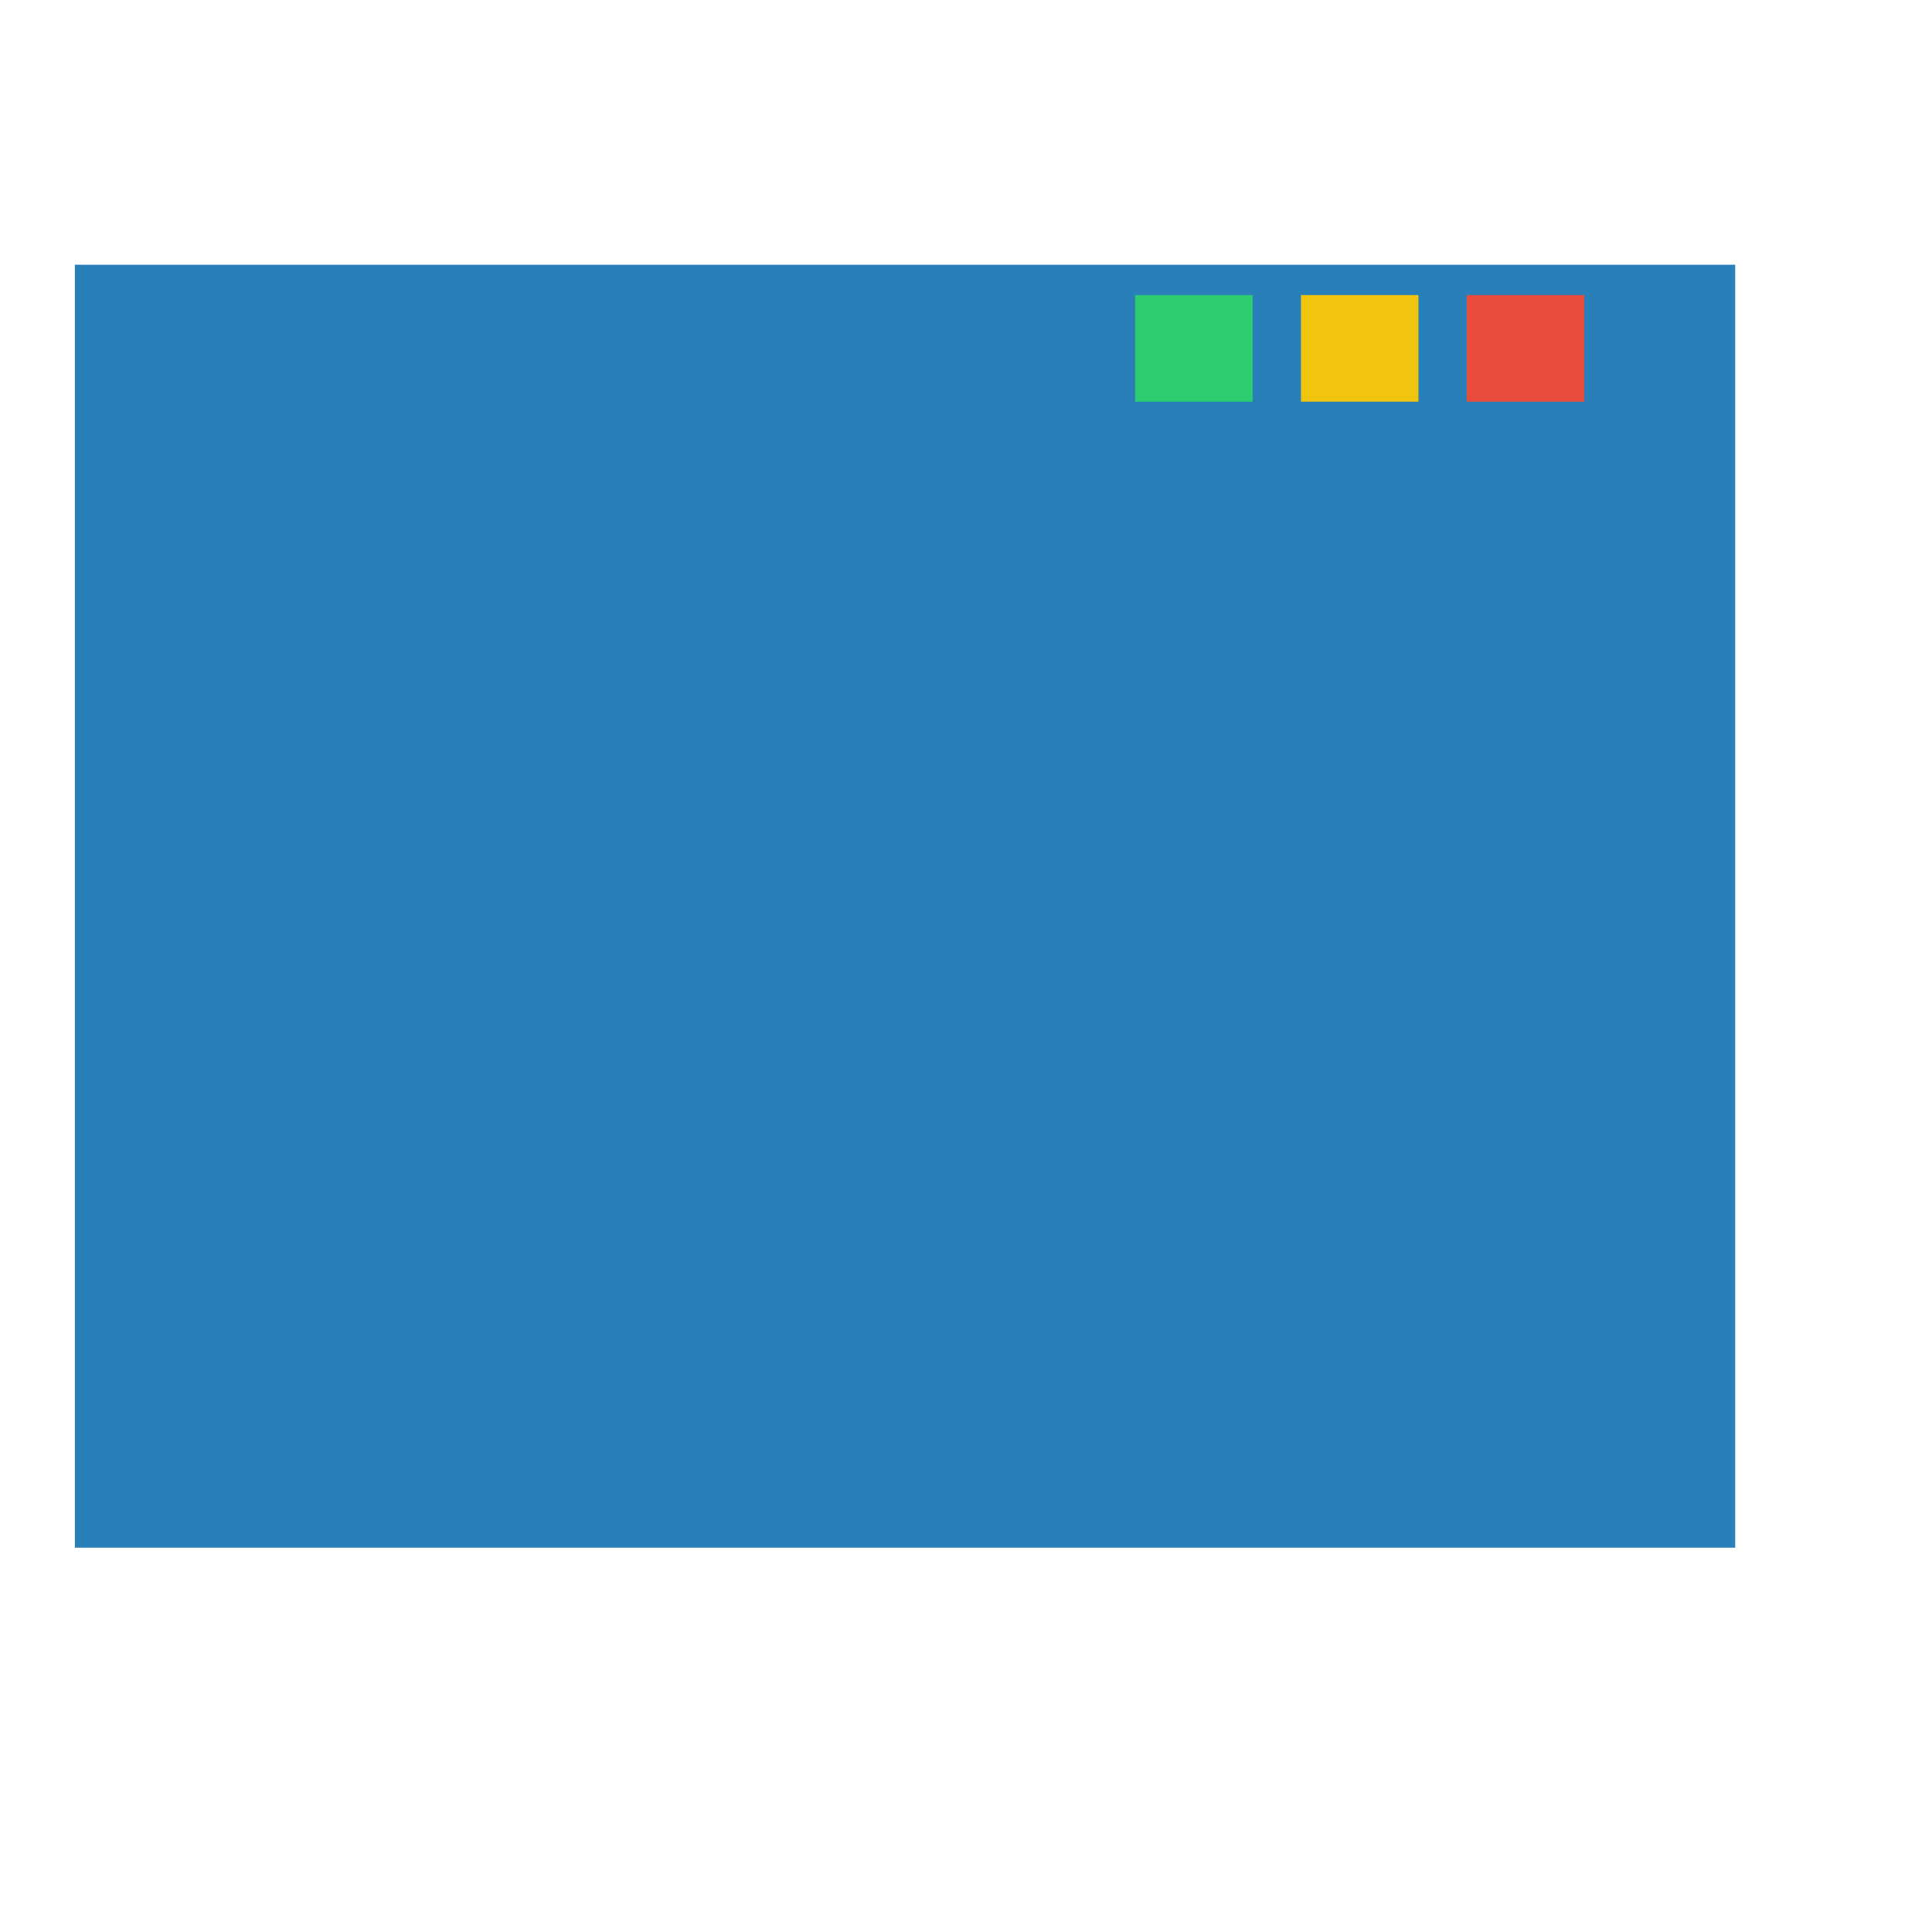
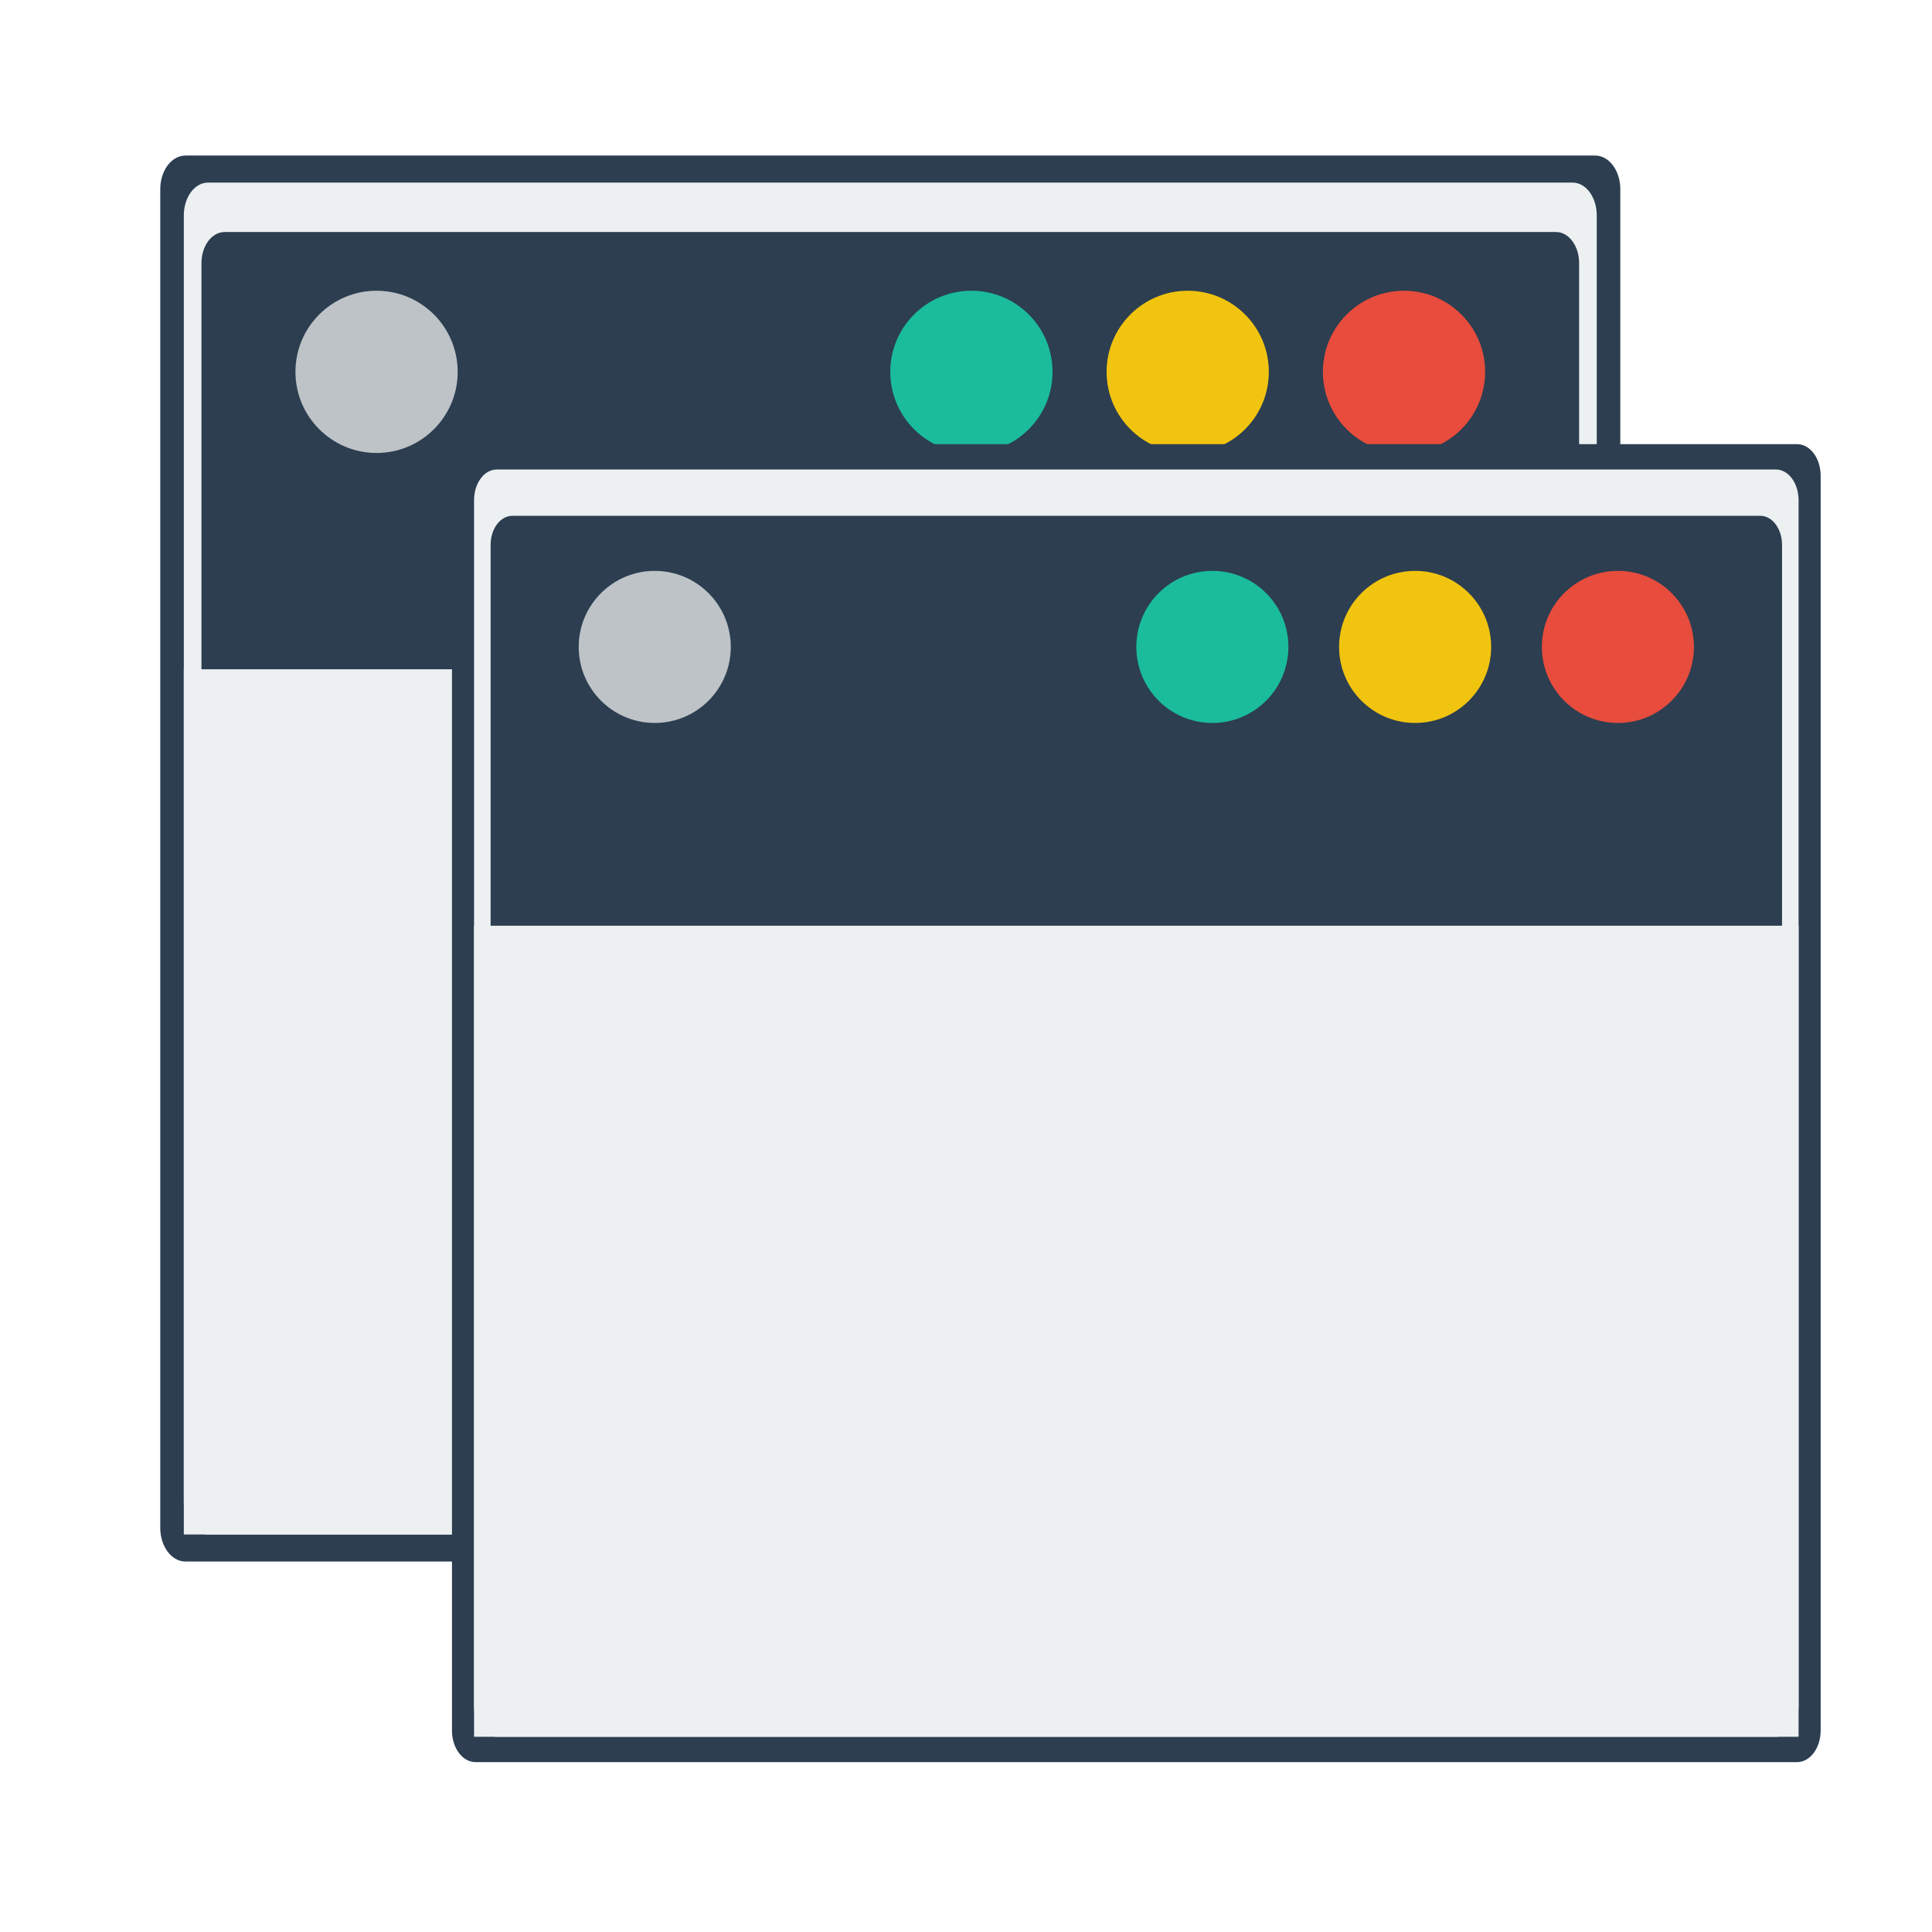
- <svg xmlns="http://www.w3.org/2000/svg" width="38.4pt" height="38.4pt" id="svg2" version="1.1">
-   <defs id="defs4" />
-   <g id="layer1">
-     <rect id="rect907" transform="translate(1.98426,7.01576)" width="44" height="34" x="0" y="0" style="fill:#2980b9" />
-     <rect id="rect914" transform="translate(5.98426, 15.0158)" fill="none" width="3.86pt" height="2.844pt" />
-     <path id="path3290" transform="translate(5.98426, 20.3272)" fill="none" d="M0 0" />
-     <path id="path3292" transform="translate(5.98426, 13.0158)" fill="none" d="M0 0" />
-     <path id="path3294" transform="translate(9.39683, 20.0158)" fill="none" d="M0 0" />
-     <path id="path3296" transform="translate(9.39683, 26.0158)" fill="none" d="M0 0" />
-     <rect id="rect825" width="3.113" height="2.826" x="34.477" y="7.819" style="fill:#f1c40f" />
-     <rect id="rect827" width="3.113" height="2.826" x="38.871" y="7.819" style="fill:#e74c3c" />
-     <path id="path3303" transform="translate(45.9842, 9.01576)" fill="none" d="M0 0" />
-     <path id="path3305" transform="translate(39.5899, 9.01576)" fill="none" d="M0 0" />
-     <path id="path3307" transform="translate(35.1956, 9.01576)" fill="none" d="M0 0" />
-     <rect id="rect3309" width="3.113" height="2.826" x="30.082" y="7.819" style="fill:#2ecc71" />
-     <path id="path3311" transform="translate(27.4843, 44.5158)" fill="none" d="M0 0" />
-     <path id="path3315" transform="translate(1.98426, 24.0158)" fill="none" d="M0 0" />
-     <path id="path3317" transform="translate(47.9843, 24.0158)" fill="none" d="M0 0" />
+ <svg xmlns="http://www.w3.org/2000/svg" width="48" height="48" id="svg2" version="1.1" viewBox="0 0 13.547 13.547">
+   <defs id="defs41" />
+   <g id="layer1" transform="translate(38.11915,-397.8449)">
+     <g id="g2900" transform="matrix(0.09479438,0,0,0.09479438,-46.25007,374.3956)">
+       <path id="path2902" d="m 83.772,239.276 119.713,0 c 1.187,0 2.143,1.128 2.143,2.53 l 0,100.561 c 0,1.402 -0.956,2.53 -2.143,2.53 l -119.713,0 c -1.187,0 -2.143,-1.129 -2.143,-2.53 l 0,-100.561 c 0,-1.402 0.956,-2.53 2.143,-2.53 z" style="fill:#2c3e50;fill-opacity:1;fill-rule:nonzero;stroke:none" transform="matrix(0.8709677,0,0,0.9846487,26.53273,23.2732)" />
+       <path id="path2906" d="m 101.167,260.876 c -1.001,0 -1.796,1.081 -1.796,2.437 l 0,95.125 c 0,1.357 0.796,2.438 1.796,2.438 l 100.923,0 c 1.001,0 1.796,-1.081 1.796,-2.438 l 0,-95.125 c 0,-1.357 -0.795,-2.437 -1.796,-2.437 l -100.923,0 z m 1.225,3.656 98.474,0 c 0.951,0 1.715,1.024 1.715,2.297 l 0,90.25 c 0,1.273 -0.764,2.297 -1.715,2.297 l -98.474,0 c -0.951,0 -1.715,-1.024 -1.715,-2.297 l 0,-90.25 c 0,-1.273 0.764,-2.297 1.715,-2.297 z" style="fill:#ecf0f1;fill-opacity:1;fill-rule:nonzero;stroke:none" />
+       <path id="path2908" d="m 99.371,296.876 104.516,0 0,64 -104.516,0 0,-64 z" style="fill:#ecf0f1;fill-opacity:1;fill-rule:nonzero;stroke:none" />
+       <g transform="translate(20,8)" id="g2910">
+         <g id="g2912" transform="matrix(1.5,0,0,1.5,-63.81432,-112.438)">
+           <path style="fill:#e74c3c;fill-opacity:1;stroke:none" id="path2914" d="m 1060.361,-478.605 a 5.06,5.06 0 1 1 -10.121,0 5.06,5.06 0 1 1 10.121,0 z" transform="matrix(0.7904687,0,0,0.7904687,-678.5531,631.1985)" />
+         </g>
+         <g id="g2916" transform="matrix(1.5,0,0,1.5,-79.81432,-112.438)">
+           <path style="fill:#f1c40f;fill-opacity:1;stroke:none" id="path2918" d="m 1060.361,-478.605 a 5.06,5.06 0 1 1 -10.121,0 5.06,5.06 0 1 1 10.121,0 z" transform="matrix(0.7904687,0,0,0.7904687,-678.5531,631.1985)" />
+         </g>
+         <g id="g2920" transform="matrix(1.5,0,0,1.5,-95.81432,-112.438)">
+           <path style="fill:#1abc9c;fill-opacity:1;stroke:none" id="path2922" d="m 1060.361,-478.605 a 5.06,5.06 0 1 1 -10.121,0 5.06,5.06 0 1 1 10.121,0 z" transform="matrix(0.7904687,0,0,0.7904687,-678.5531,631.1985)" />
+         </g>
+       </g>
+       <g id="g2924" transform="matrix(1.5,0,0,1.5,-119.8143,-104.438)">
+         <path style="fill:#bdc3c7;fill-opacity:1;stroke:none" id="path2926" d="m 1060.361,-478.605 a 5.06,5.06 0 1 1 -10.121,0 5.06,5.06 0 1 1 10.121,0 z" transform="matrix(0.7904687,0,0,0.7904687,-678.5531,631.1985)" />
+       </g>
+     </g>
+     <g id="g2852" transform="matrix(0.08886198,0,0,0.08886198,-43.62542,377.955)">
+       <path transform="matrix(0.8709677,0,0,0.9846487,26.53273,23.2732)" style="fill:#2c3e50;fill-opacity:1;fill-rule:nonzero;stroke:none" d="m 83.772,239.276 119.713,0 c 1.187,0 2.143,1.128 2.143,2.53 l 0,100.561 c 0,1.402 -0.956,2.53 -2.143,2.53 l -119.713,0 c -1.187,0 -2.143,-1.129 -2.143,-2.53 l 0,-100.561 c 0,-1.402 0.956,-2.53 2.143,-2.53 z" id="path2810" />
+       <path style="fill:#2c3e50;fill-opacity:1;fill-rule:nonzero;stroke:none" d="m 101.177,260.876 100.903,0 c 1.001,0 1.807,1.092 1.807,2.449 l 0,95.103 c 0,1.357 -0.806,2.449 -1.807,2.449 l -100.903,0 c -1.001,0 -1.807,-1.092 -1.807,-2.449 l 0,-95.103 c 0,-1.357 0.806,-2.449 1.807,-2.449 z" id="path2812" />
+       <path style="fill:#ecf0f1;fill-opacity:1;fill-rule:nonzero;stroke:none" d="m 101.167,260.876 c -1.001,0 -1.796,1.081 -1.796,2.437 l 0,95.125 c 0,1.357 0.796,2.438 1.796,2.438 l 100.923,0 c 1.001,0 1.796,-1.081 1.796,-2.438 l 0,-95.125 c 0,-1.357 -0.795,-2.437 -1.796,-2.437 l -100.923,0 z m 1.225,3.656 98.474,0 c 0.951,0 1.715,1.024 1.715,2.297 l 0,90.25 c 0,1.273 -0.764,2.297 -1.715,2.297 l -98.474,0 c -0.951,0 -1.715,-1.024 -1.715,-2.297 l 0,-90.25 c 0,-1.273 0.764,-2.297 1.715,-2.297 z" id="path2814" />
+       <path style="fill:#ecf0f1;fill-opacity:1;fill-rule:nonzero;stroke:none" d="m 99.371,296.876 104.516,0 0,64 -104.516,0 0,-64 z" id="path2816" />
+       <g id="g2818" transform="translate(20,8)">
+         <g transform="matrix(1.5,0,0,1.5,-63.81432,-112.438)" id="g2820">
+           <path transform="matrix(0.7904687,0,0,0.7904687,-678.5531,631.1985)" d="m 1060.361,-478.605 a 5.06,5.06 0 1 1 -10.121,0 5.06,5.06 0 1 1 10.121,0 z" id="path2822" style="fill:#e74c3c;fill-opacity:1;stroke:none" />
+         </g>
+         <g transform="matrix(1.5,0,0,1.5,-79.81432,-112.438)" id="use2824">
+           <path transform="matrix(0.7904687,0,0,0.7904687,-678.5531,631.1985)" d="m 1060.361,-478.605 a 5.06,5.06 0 1 1 -10.121,0 5.06,5.06 0 1 1 10.121,0 z" id="path2884" style="fill:#f1c40f;fill-opacity:1;stroke:none" />
+         </g>
+         <g transform="matrix(1.5,0,0,1.5,-95.81432,-112.438)" id="use2826">
+           <path transform="matrix(0.7904687,0,0,0.7904687,-678.5531,631.1985)" d="m 1060.361,-478.605 a 5.06,5.06 0 1 1 -10.121,0 5.06,5.06 0 1 1 10.121,0 z" id="path2890" style="fill:#1abc9c;fill-opacity:1;stroke:none" />
+         </g>
+       </g>
+       <g transform="matrix(1.5,0,0,1.5,-119.8143,-104.438)" id="use2830">
+         <path transform="matrix(0.7904687,0,0,0.7904687,-678.5531,631.1985)" d="m 1060.361,-478.605 a 5.06,5.06 0 1 1 -10.121,0 5.06,5.06 0 1 1 10.121,0 z" id="path2896" style="fill:#bdc3c7;fill-opacity:1;stroke:none" />
+       </g>
+     </g>
  </g>
-   <g id="g3269" />
</svg>
